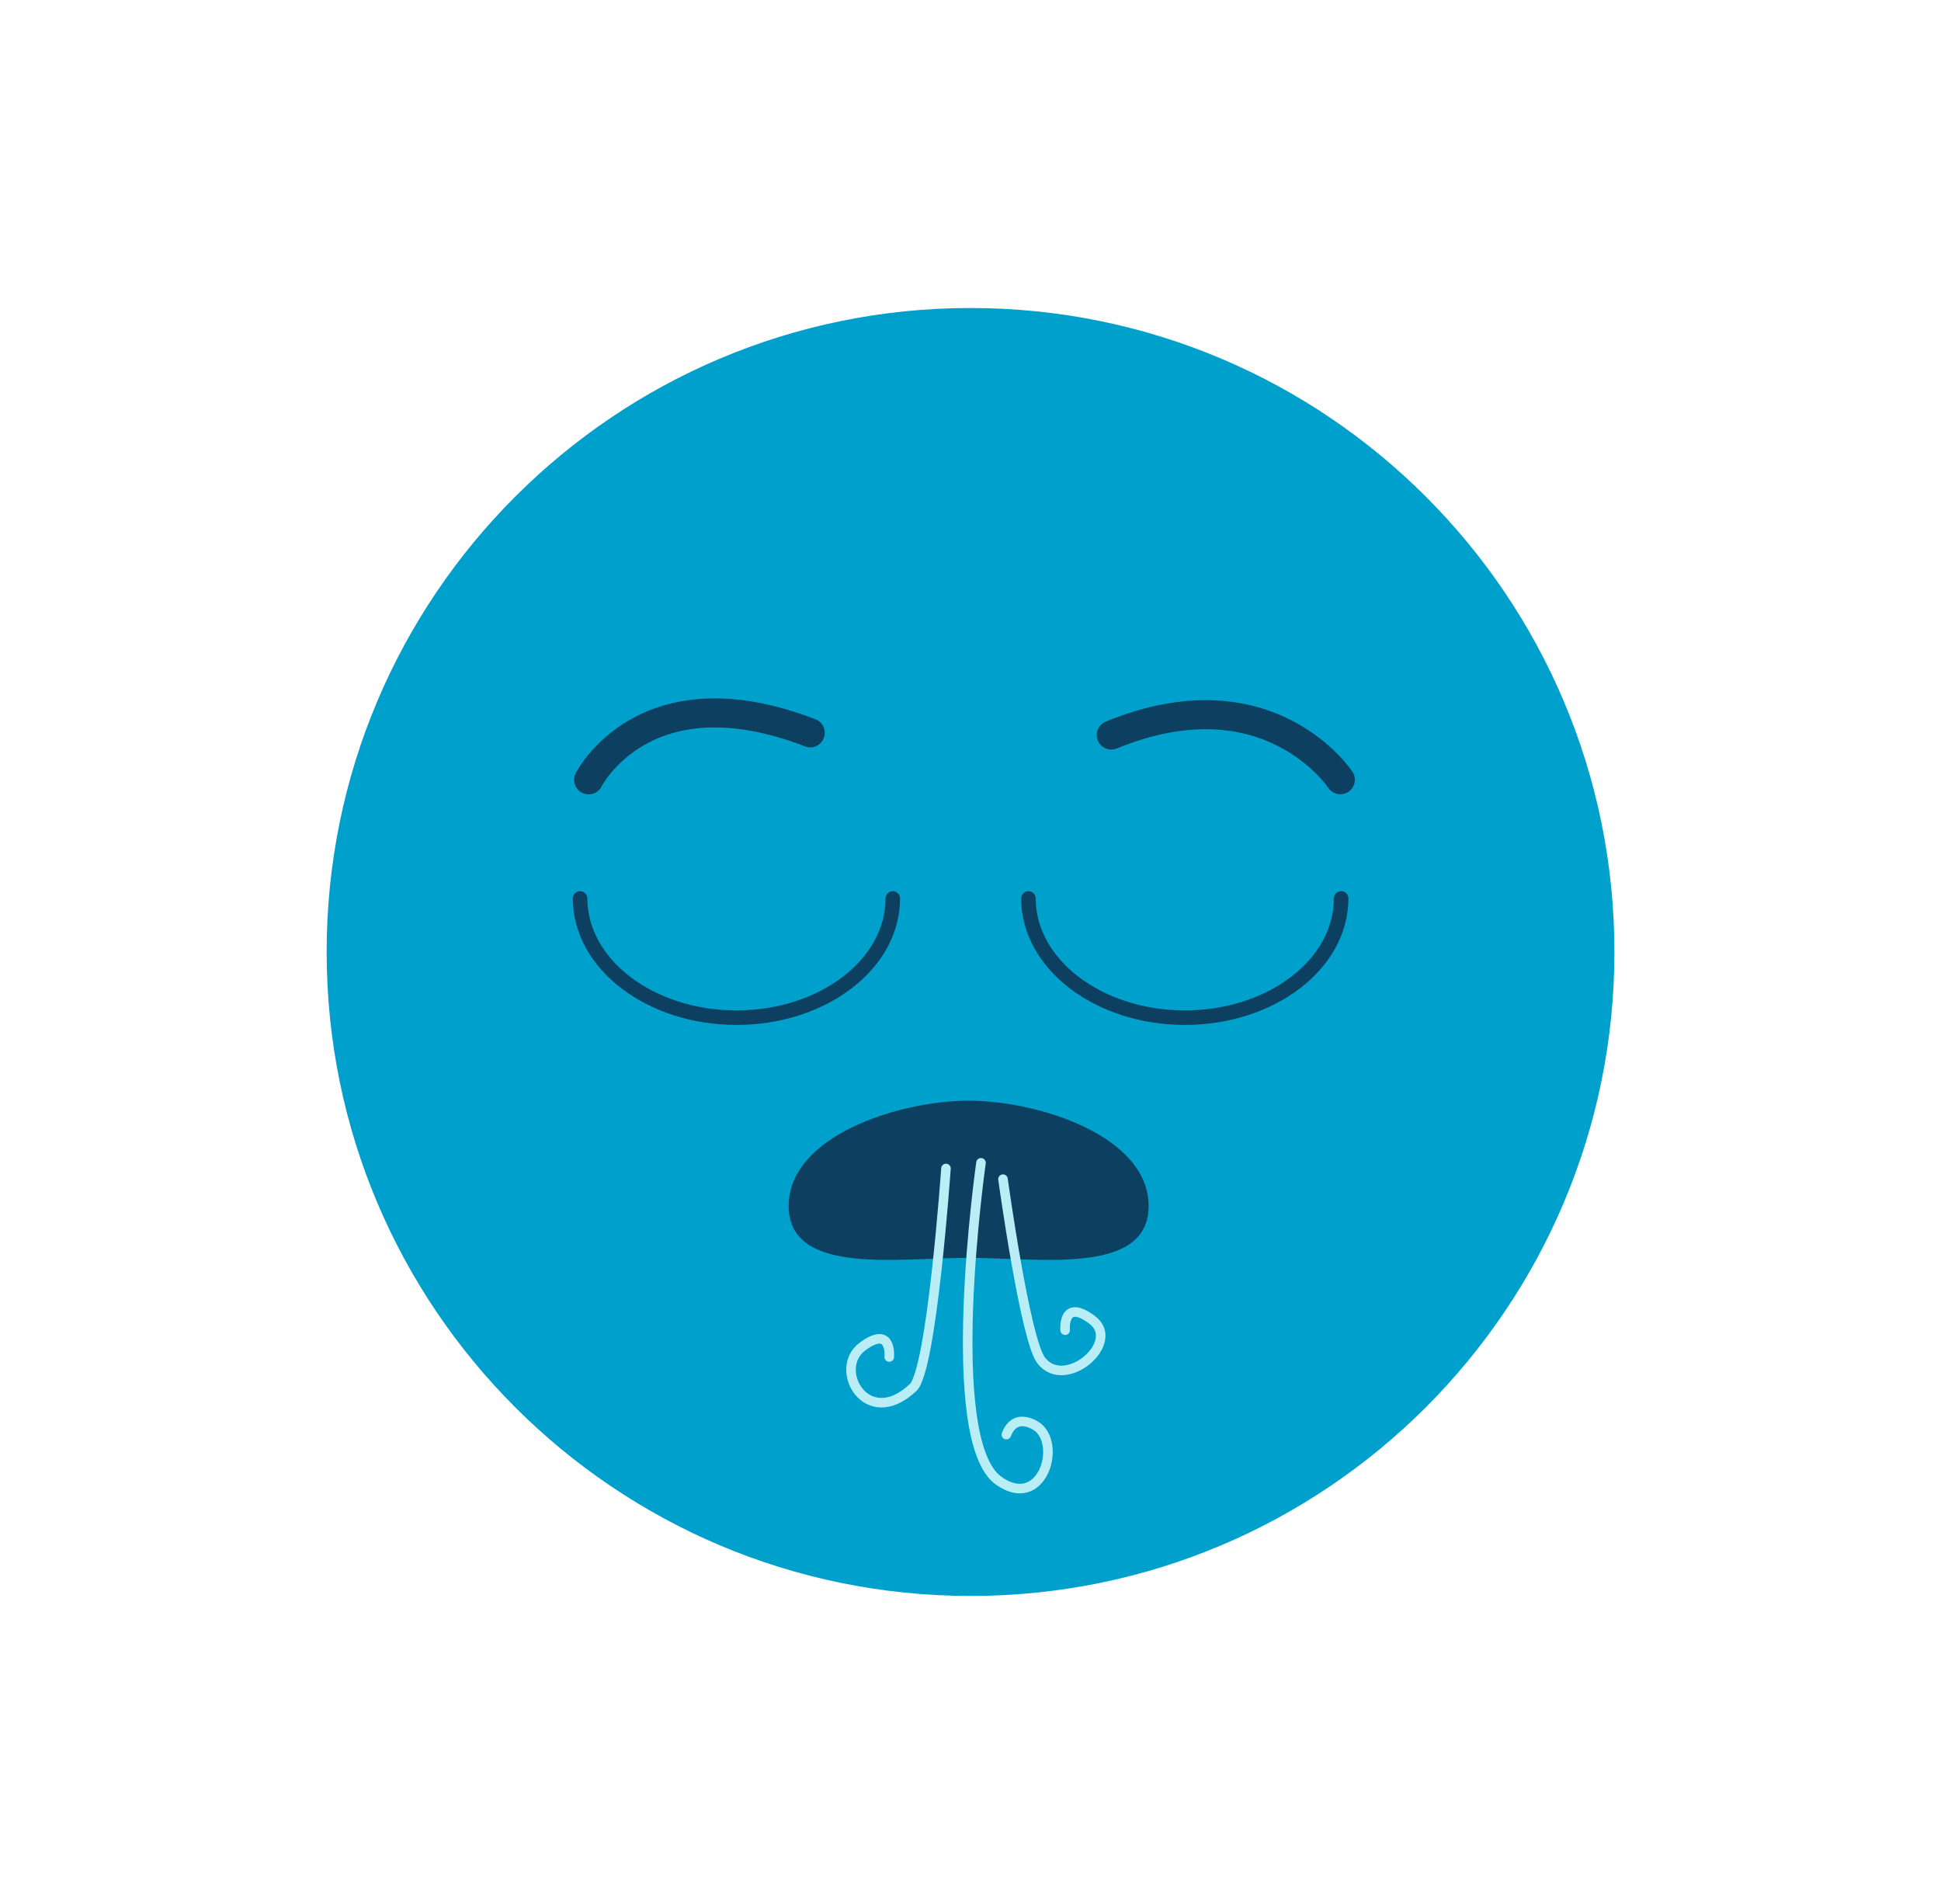
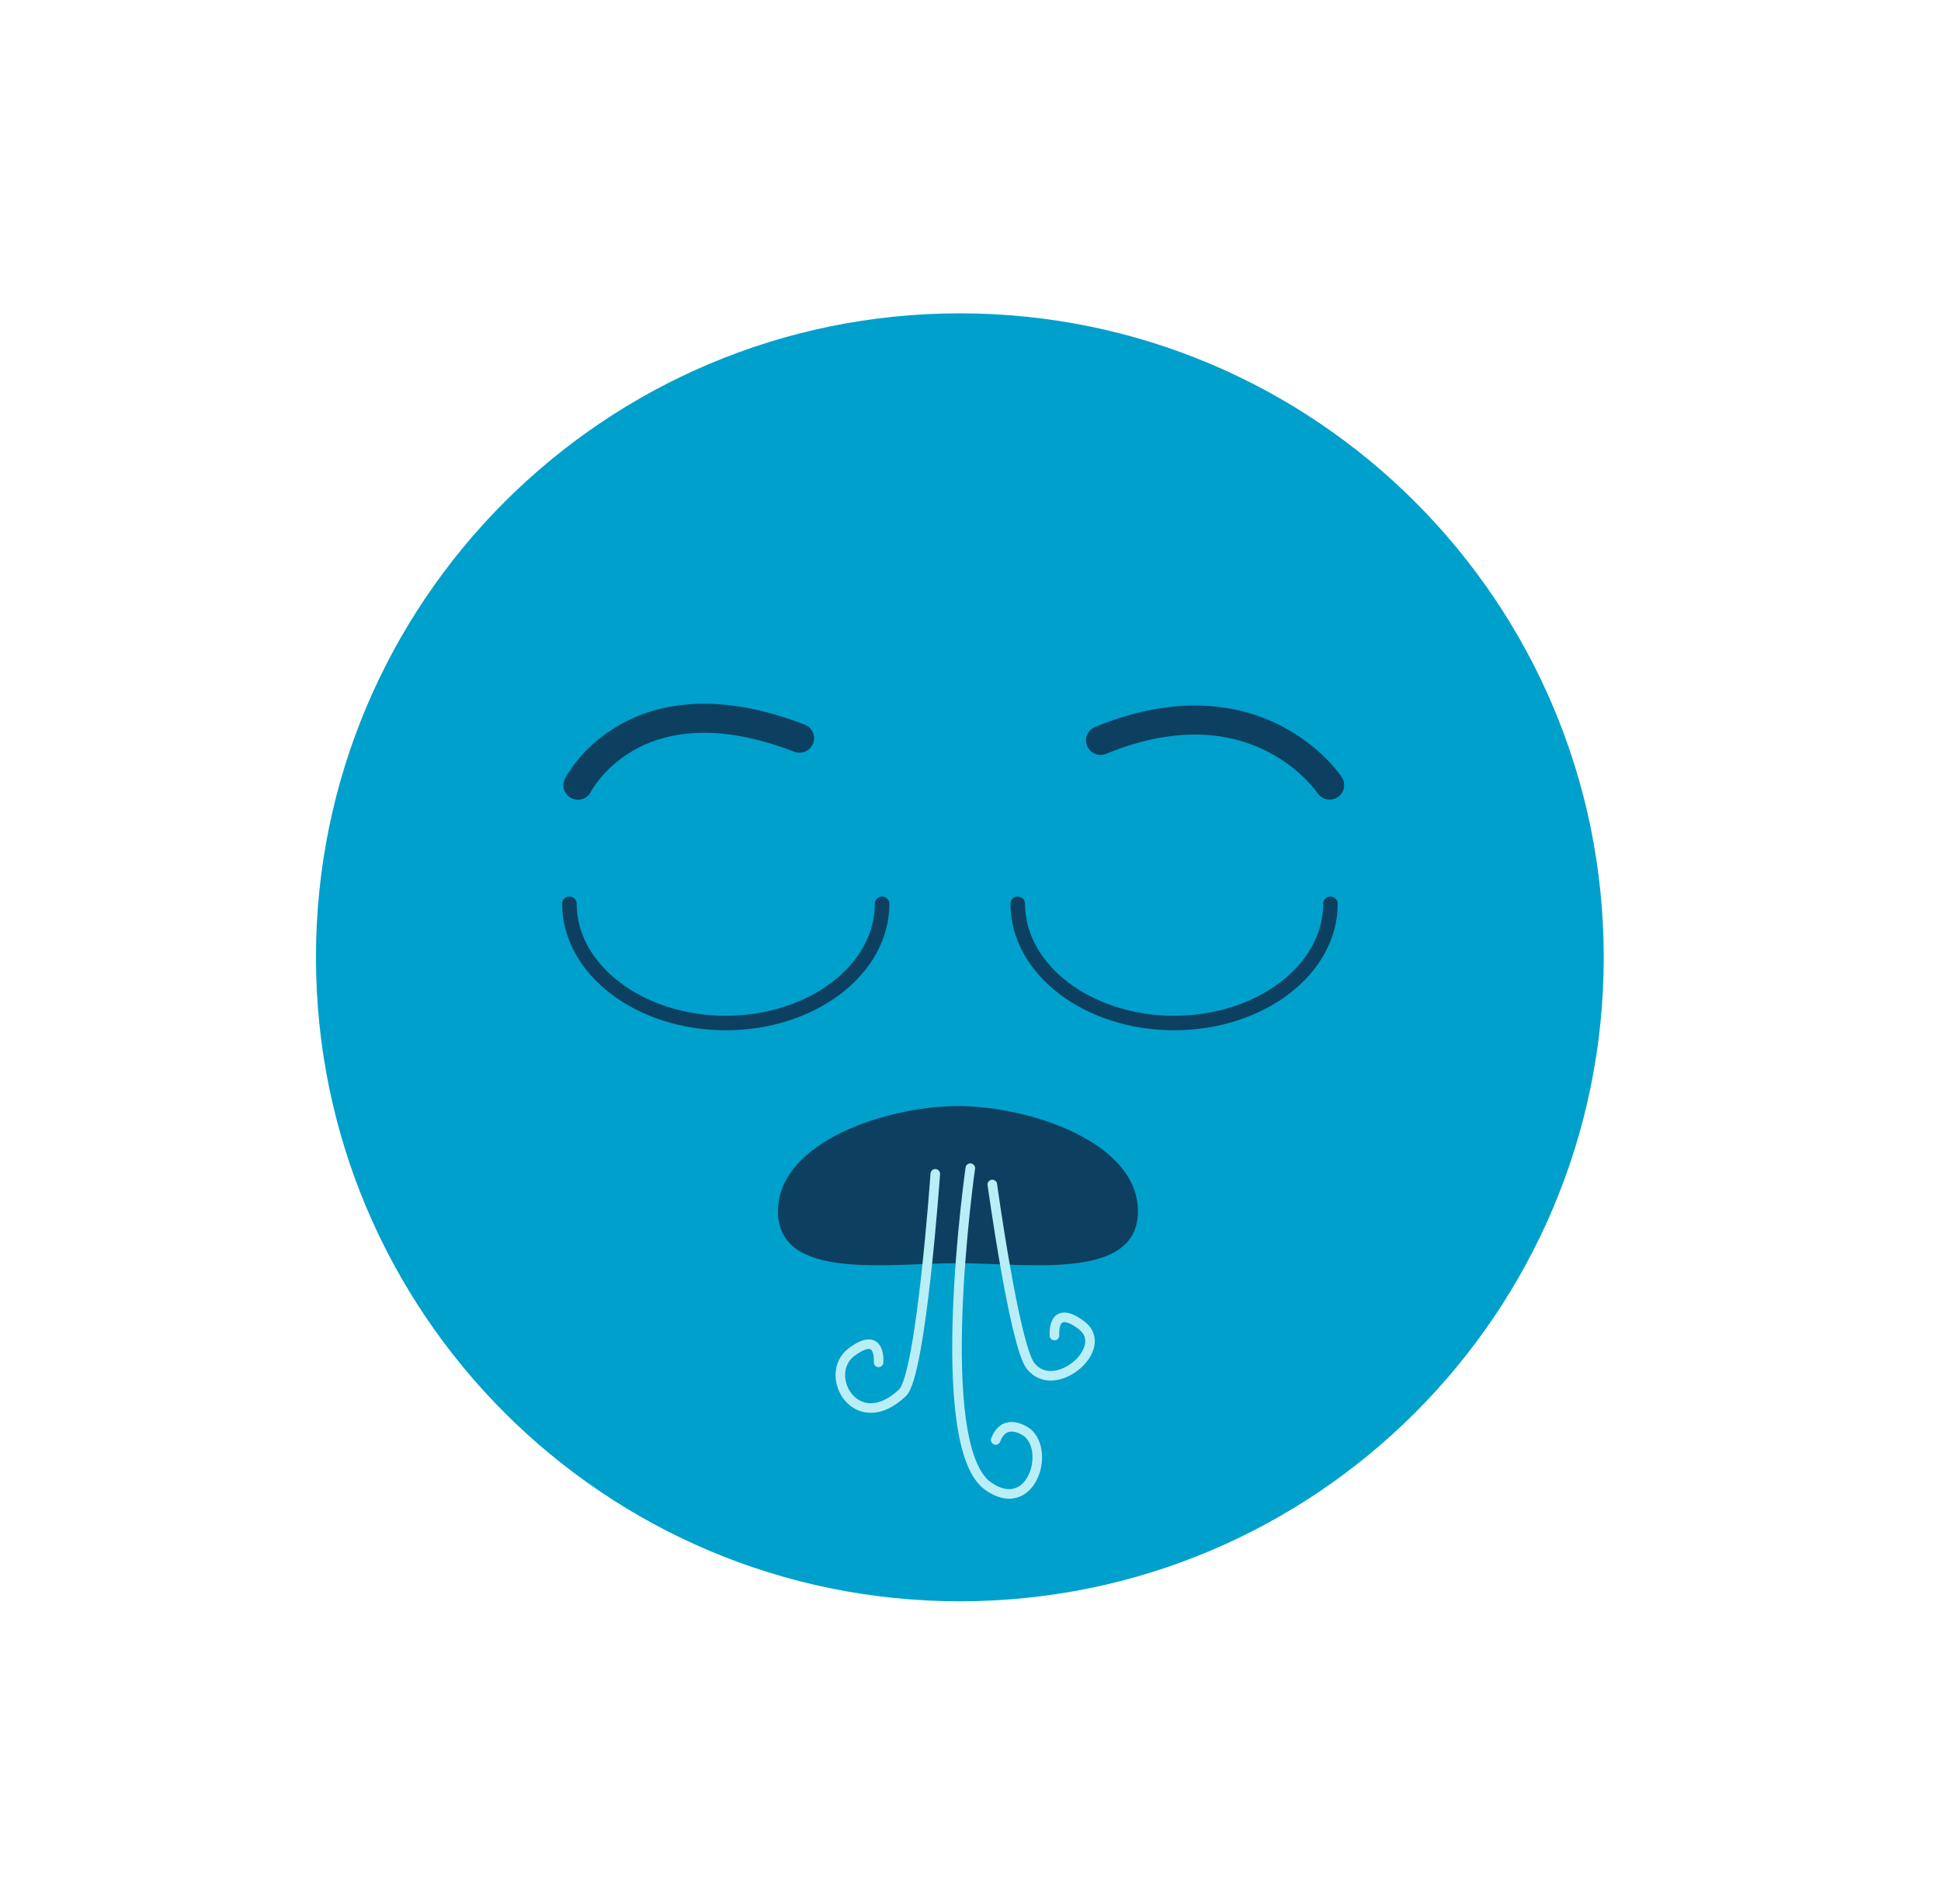
<svg xmlns="http://www.w3.org/2000/svg" id="Layer_1" data-name="Layer 1" viewBox="0 0 363.49 356.5">
  <defs>
    <style>.cls-1{fill:#00a0cc;}.cls-2{fill:#0d4060;}.cls-3,.cls-4,.cls-5{fill:none;stroke-linecap:round;stroke-miterlimit:10;}.cls-3,.cls-4{stroke:#0d4060;}.cls-3{stroke-width:2.72px;}.cls-4{stroke-width:5.44px;}.cls-5{stroke:#baeef7;stroke-width:1.79px;}</style>
  </defs>
-   <circle class="cls-1" cx="181.75" cy="178.25" r="120.58" />
-   <path class="cls-2" d="M215.1,225.81c0,13.09-20.61,9.71-33.71,9.71s-33.7,3.38-33.7-9.71,20.61-19.71,33.7-19.71S215.1,212.72,215.1,225.81Z" />
-   <path class="cls-3" d="M167.19,168.23c0,12.32-13.1,22.31-29.25,22.32s-29.29-10-29.31-22.32" />
-   <path class="cls-3" d="M251.15,168.23c0,12.32-13.1,22.31-29.25,22.32s-29.29-10-29.31-22.32" />
-   <path class="cls-4" d="M208.1,137.63C237.55,125.57,251,146,251,146" />
-   <path class="cls-4" d="M151.73,137.22c-31.06-12-41.5,8.8-41.5,8.8" />
-   <path class="cls-5" d="M183.71,217.73s-7.41,51.94,3.32,59.53c7.91,5.59,11.78-6.31,7.37-10,0,0-4.15-3.23-5.94,1.36" />
-   <path class="cls-5" d="M177.15,218.79s-2.63,37.66-6.14,41c-8.66,8.19-15.16-3.4-9.54-7.62s5.06,1.92,5.06,1.92" />
-   <path class="cls-5" d="M187.83,220.79S192,251,195,254.76c4.5,5.75,15.15-3.4,9.53-7.62s-5.06,1.93-5.06,1.93" />
+   <circle class="cls-1" cx="179.75" cy="179.25" r="120.58" />
+   <path class="cls-2" d="M213.1,226.81c0,13.09-20.61,9.71-33.71,9.71s-33.7,3.38-33.7-9.71,20.61-19.71,33.7-19.71S213.1,213.72,213.1,226.81Z" />
+   <path class="cls-3" d="M165.19,169.23c0,12.32-13.1,22.31-29.25,22.32s-29.29-10-29.31-22.32" />
+   <path class="cls-3" d="M249.15,169.23c0,12.32-13.1,22.31-29.25,22.32s-29.29-10-29.31-22.32" />
+   <path class="cls-4" d="M206.1,138.63C235.55,126.57,249,147,249,147" />
+   <path class="cls-4" d="M149.73,138.22c-31.06-12-41.5,8.8-41.5,8.8" />
+   <path class="cls-5" d="M181.71,218.73s-7.41,51.94,3.32,59.53c7.91,5.59,11.78-6.31,7.37-10,0,0-4.15-3.23-5.94,1.36" />
+   <path class="cls-5" d="M175.15,219.79s-2.63,37.66-6.14,41c-8.66,8.19-15.16-3.4-9.54-7.62s5.06,1.92,5.06,1.92" />
+   <path class="cls-5" d="M185.83,221.79S190,252,193,255.76c4.5,5.75,15.15-3.4,9.53-7.62s-5.06,1.93-5.06,1.93" />
</svg>
